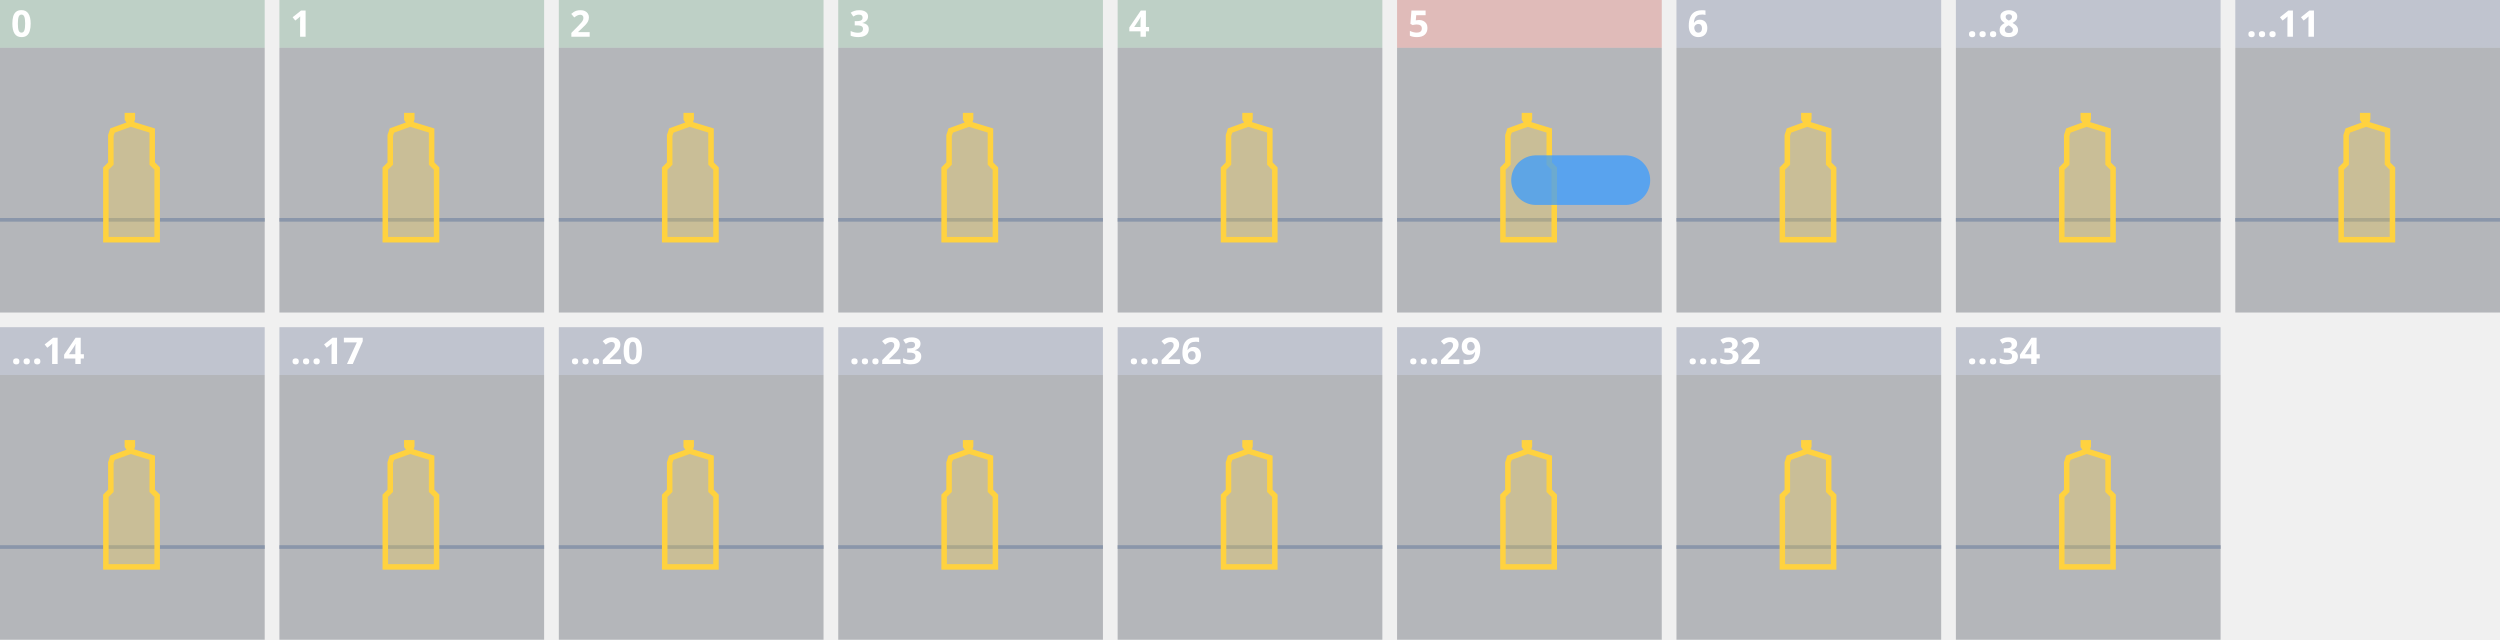
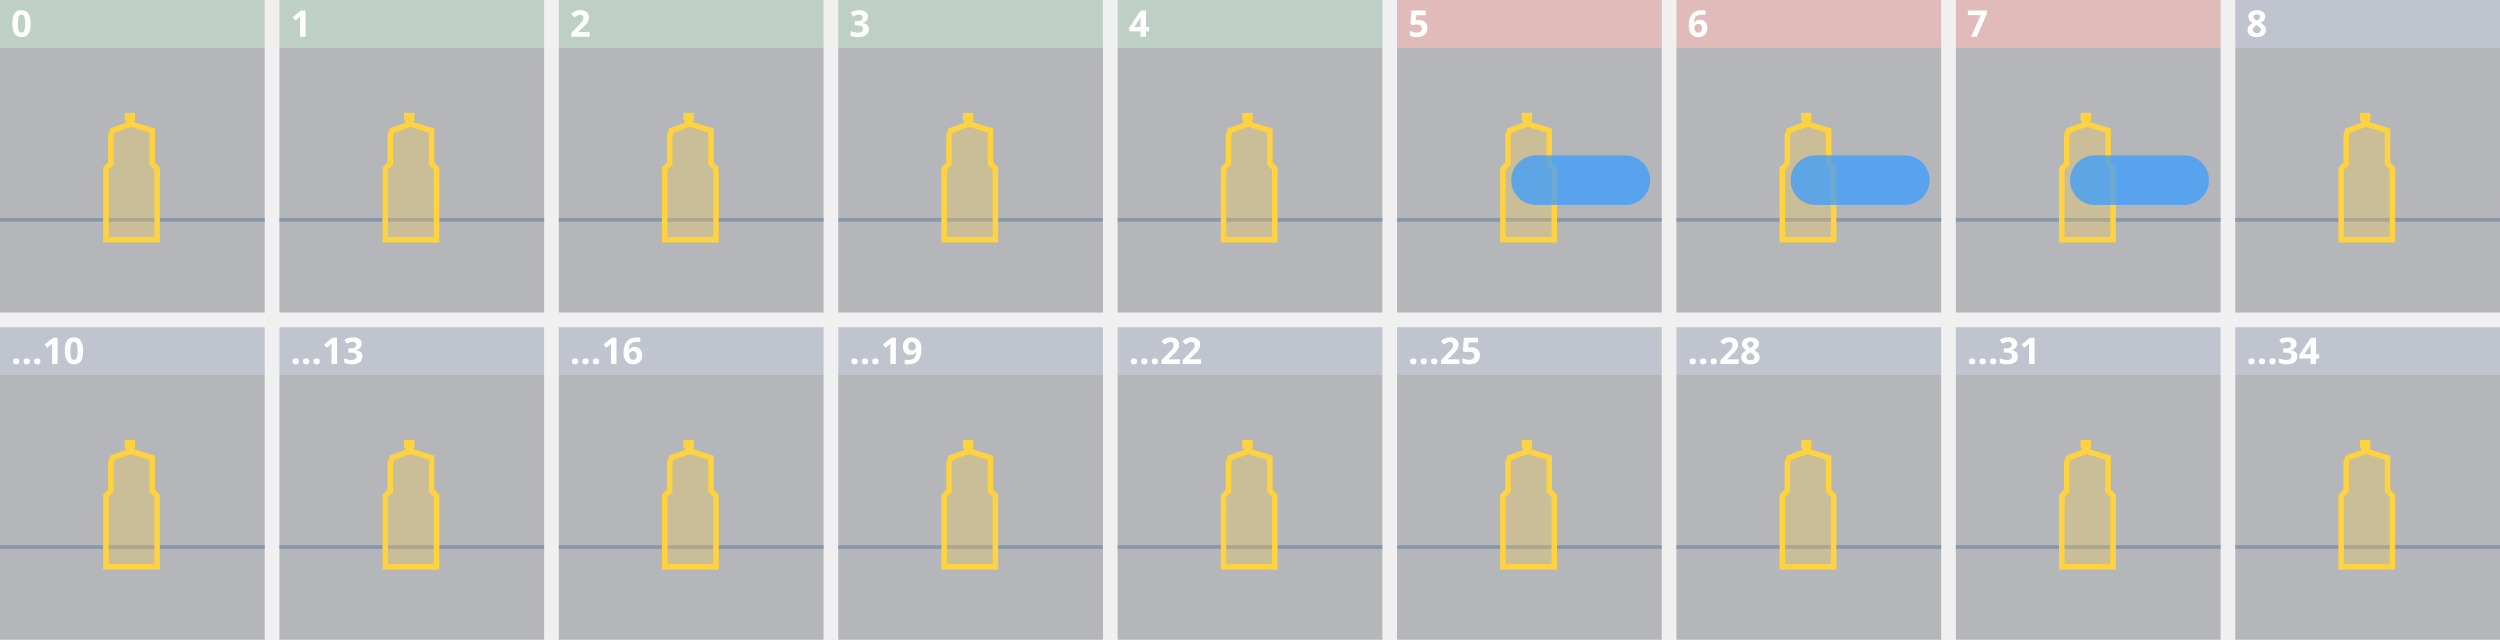
<svg xmlns="http://www.w3.org/2000/svg" viewBox="0 0 680 174" width="680" height="174">
  <style>text{font:bold 10px sans-serif;fill:#ffffff}.k{fill:#1b2230}.g{stroke:#8a96aa;stroke-width:2.22}use{stroke-width:3.33;fill-opacity:.28}.u{stroke:#ffd23f;fill:#ffd23f}.v{stroke:#4ade80;fill:#4ade80;fill-opacity:.6}.a{stroke:#e879f9;fill:#e879f9}.o{stroke:#22d3ee;fill:#22d3ee;fill-opacity:.5}.H{color:#ff4d3d;fill:#ff4d3d;opacity:.7}.G{color:#3b9cff;fill:#3b9cff;opacity:.75}.S{color:#ffa630;fill:#ffa630;opacity:.75}.T{color:#ffa630;fill:none;stroke:#ffa630;stroke-width:4.44;stroke-dasharray:8.9}.P{color:#c49bff;fill:none;stroke:#c49bff;stroke-width:2.22;stroke-dasharray:6.7}</style>
  <defs>
    <path id="b0" d="M-3 -39L0 -39L0 -37L-1 -34L12 -30L12 -27L12 -24L12 -20L12 -17L12 -14L12 -10L15 -7L15 -3L15 0L15 4L15 7L15 10L15 14L15 17L15 20L15 24L15 27L15 30L15 34L15 36L-16 36L-16 34L-16 30L-16 27L-16 24L-16 20L-16 17L-16 14L-16 10L-16 7L-16 4L-16 0L-16 -3L-16 -7L-13 -10L-13 -14L-13 -17L-13 -20L-13 -24L-13 -27L-12 -30L-1 -34L-3 -37Z" />
    <rect id="K" x="-80" y="-80" width="160" height="160" class="k" />
    <rect id="Ls" width="72" height="13" fill="#3f7d5a" />
    <rect id="La" width="72" height="13" fill="#b8332b" />
    <rect id="Le" width="72" height="13" fill="#46557a" />
  </defs>
  <use href="#Ls" x="0" y="0" />
  <text x="3" y="10">0</text>
  <svg x="0" y="13" width="72" height="72" viewBox="-80 -80 160 160">
    <use href="#K" />
    <line x1="-80" y1="24" x2="80" y2="24" class="g" />
    <use href="#b0" class="u" />
  </svg>
  <use href="#Ls" x="76" y="0" />
  <text x="79" y="10">1</text>
  <svg x="76" y="13" width="72" height="72" viewBox="-80 -80 160 160">
    <use href="#K" />
    <line x1="-80" y1="24" x2="80" y2="24" class="g" />
    <use href="#b0" class="u" />
  </svg>
  <use href="#Ls" x="152" y="0" />
  <text x="155" y="10">2</text>
  <svg x="152" y="13" width="72" height="72" viewBox="-80 -80 160 160">
    <use href="#K" />
    <line x1="-80" y1="24" x2="80" y2="24" class="g" />
    <use href="#b0" class="u" />
  </svg>
  <use href="#Ls" x="228" y="0" />
  <text x="231" y="10">3</text>
  <svg x="228" y="13" width="72" height="72" viewBox="-80 -80 160 160">
    <use href="#K" />
    <line x1="-80" y1="24" x2="80" y2="24" class="g" />
    <use href="#b0" class="u" />
  </svg>
  <use href="#Ls" x="304" y="0" />
  <text x="307" y="10">4</text>
  <svg x="304" y="13" width="72" height="72" viewBox="-80 -80 160 160">
    <use href="#K" />
    <line x1="-80" y1="24" x2="80" y2="24" class="g" />
    <use href="#b0" class="u" />
  </svg>
  <use href="#La" x="380" y="0" />
  <text x="383" y="10">5</text>
  <svg x="380" y="13" width="72" height="72" viewBox="-80 -80 160 160">
    <use href="#K" />
    <line x1="-80" y1="24" x2="80" y2="24" class="g" />
    <use href="#b0" class="u" />
    <g class="G">
      <line x1="4" y1="0" x2="58" y2="0" stroke="currentColor" stroke-width="30" stroke-linecap="round" />
    </g>
  </svg>
-   <use href="#Le" x="456" y="0" />
+   <use href="#La" x="456" y="0" />
  <text x="459" y="10">6</text>
  <svg x="456" y="13" width="72" height="72" viewBox="-80 -80 160 160">
    <use href="#K" />
    <line x1="-80" y1="24" x2="80" y2="24" class="g" />
    <use href="#b0" class="u" />
+     <g class="G">
+       <line x1="4" y1="0" x2="58" y2="0" stroke="currentColor" stroke-width="30" stroke-linecap="round" />
+     </g>
  </svg>
-   <use href="#Le" x="532" y="0" />
-   <text x="535" y="10">…8</text>
+   <use href="#La" x="532" y="0" />
+   <text x="535" y="10">7</text>
  <svg x="532" y="13" width="72" height="72" viewBox="-80 -80 160 160">
    <use href="#K" />
    <line x1="-80" y1="24" x2="80" y2="24" class="g" />
    <use href="#b0" class="u" />
+     <g class="G">
+       <line x1="4" y1="0" x2="58" y2="0" stroke="currentColor" stroke-width="30" stroke-linecap="round" />
+     </g>
  </svg>
  <use href="#Le" x="608" y="0" />
-   <text x="611" y="10">…11</text>
+   <text x="611" y="10">8</text>
  <svg x="608" y="13" width="72" height="72" viewBox="-80 -80 160 160">
    <use href="#K" />
    <line x1="-80" y1="24" x2="80" y2="24" class="g" />
    <use href="#b0" class="u" />
  </svg>
  <use href="#Le" x="0" y="89" />
-   <text x="3" y="99">…14</text>
+   <text x="3" y="99">…10</text>
  <svg x="0" y="102" width="72" height="72" viewBox="-80 -80 160 160">
    <use href="#K" />
    <line x1="-80" y1="24" x2="80" y2="24" class="g" />
    <use href="#b0" class="u" />
  </svg>
  <use href="#Le" x="76" y="89" />
-   <text x="79" y="99">…17</text>
+   <text x="79" y="99">…13</text>
  <svg x="76" y="102" width="72" height="72" viewBox="-80 -80 160 160">
    <use href="#K" />
    <line x1="-80" y1="24" x2="80" y2="24" class="g" />
    <use href="#b0" class="u" />
  </svg>
  <use href="#Le" x="152" y="89" />
-   <text x="155" y="99">…20</text>
+   <text x="155" y="99">…16</text>
  <svg x="152" y="102" width="72" height="72" viewBox="-80 -80 160 160">
    <use href="#K" />
    <line x1="-80" y1="24" x2="80" y2="24" class="g" />
    <use href="#b0" class="u" />
  </svg>
  <use href="#Le" x="228" y="89" />
-   <text x="231" y="99">…23</text>
+   <text x="231" y="99">…19</text>
  <svg x="228" y="102" width="72" height="72" viewBox="-80 -80 160 160">
    <use href="#K" />
    <line x1="-80" y1="24" x2="80" y2="24" class="g" />
    <use href="#b0" class="u" />
  </svg>
  <use href="#Le" x="304" y="89" />
-   <text x="307" y="99">…26</text>
+   <text x="307" y="99">…22</text>
  <svg x="304" y="102" width="72" height="72" viewBox="-80 -80 160 160">
    <use href="#K" />
    <line x1="-80" y1="24" x2="80" y2="24" class="g" />
    <use href="#b0" class="u" />
  </svg>
  <use href="#Le" x="380" y="89" />
-   <text x="383" y="99">…29</text>
+   <text x="383" y="99">…25</text>
  <svg x="380" y="102" width="72" height="72" viewBox="-80 -80 160 160">
    <use href="#K" />
    <line x1="-80" y1="24" x2="80" y2="24" class="g" />
    <use href="#b0" class="u" />
  </svg>
  <use href="#Le" x="456" y="89" />
-   <text x="459" y="99">…32</text>
+   <text x="459" y="99">…28</text>
  <svg x="456" y="102" width="72" height="72" viewBox="-80 -80 160 160">
    <use href="#K" />
    <line x1="-80" y1="24" x2="80" y2="24" class="g" />
    <use href="#b0" class="u" />
  </svg>
  <use href="#Le" x="532" y="89" />
-   <text x="535" y="99">…34</text>
+   <text x="535" y="99">…31</text>
  <svg x="532" y="102" width="72" height="72" viewBox="-80 -80 160 160">
    <use href="#K" />
    <line x1="-80" y1="24" x2="80" y2="24" class="g" />
    <use href="#b0" class="u" />
  </svg>
+   <use href="#Le" x="608" y="89" />
+   <text x="611" y="99">…34</text>
+   <svg x="608" y="102" width="72" height="72" viewBox="-80 -80 160 160">
+     <use href="#K" />
+     <line x1="-80" y1="24" x2="80" y2="24" class="g" />
+     <use href="#b0" class="u" />
+   </svg>
</svg>
